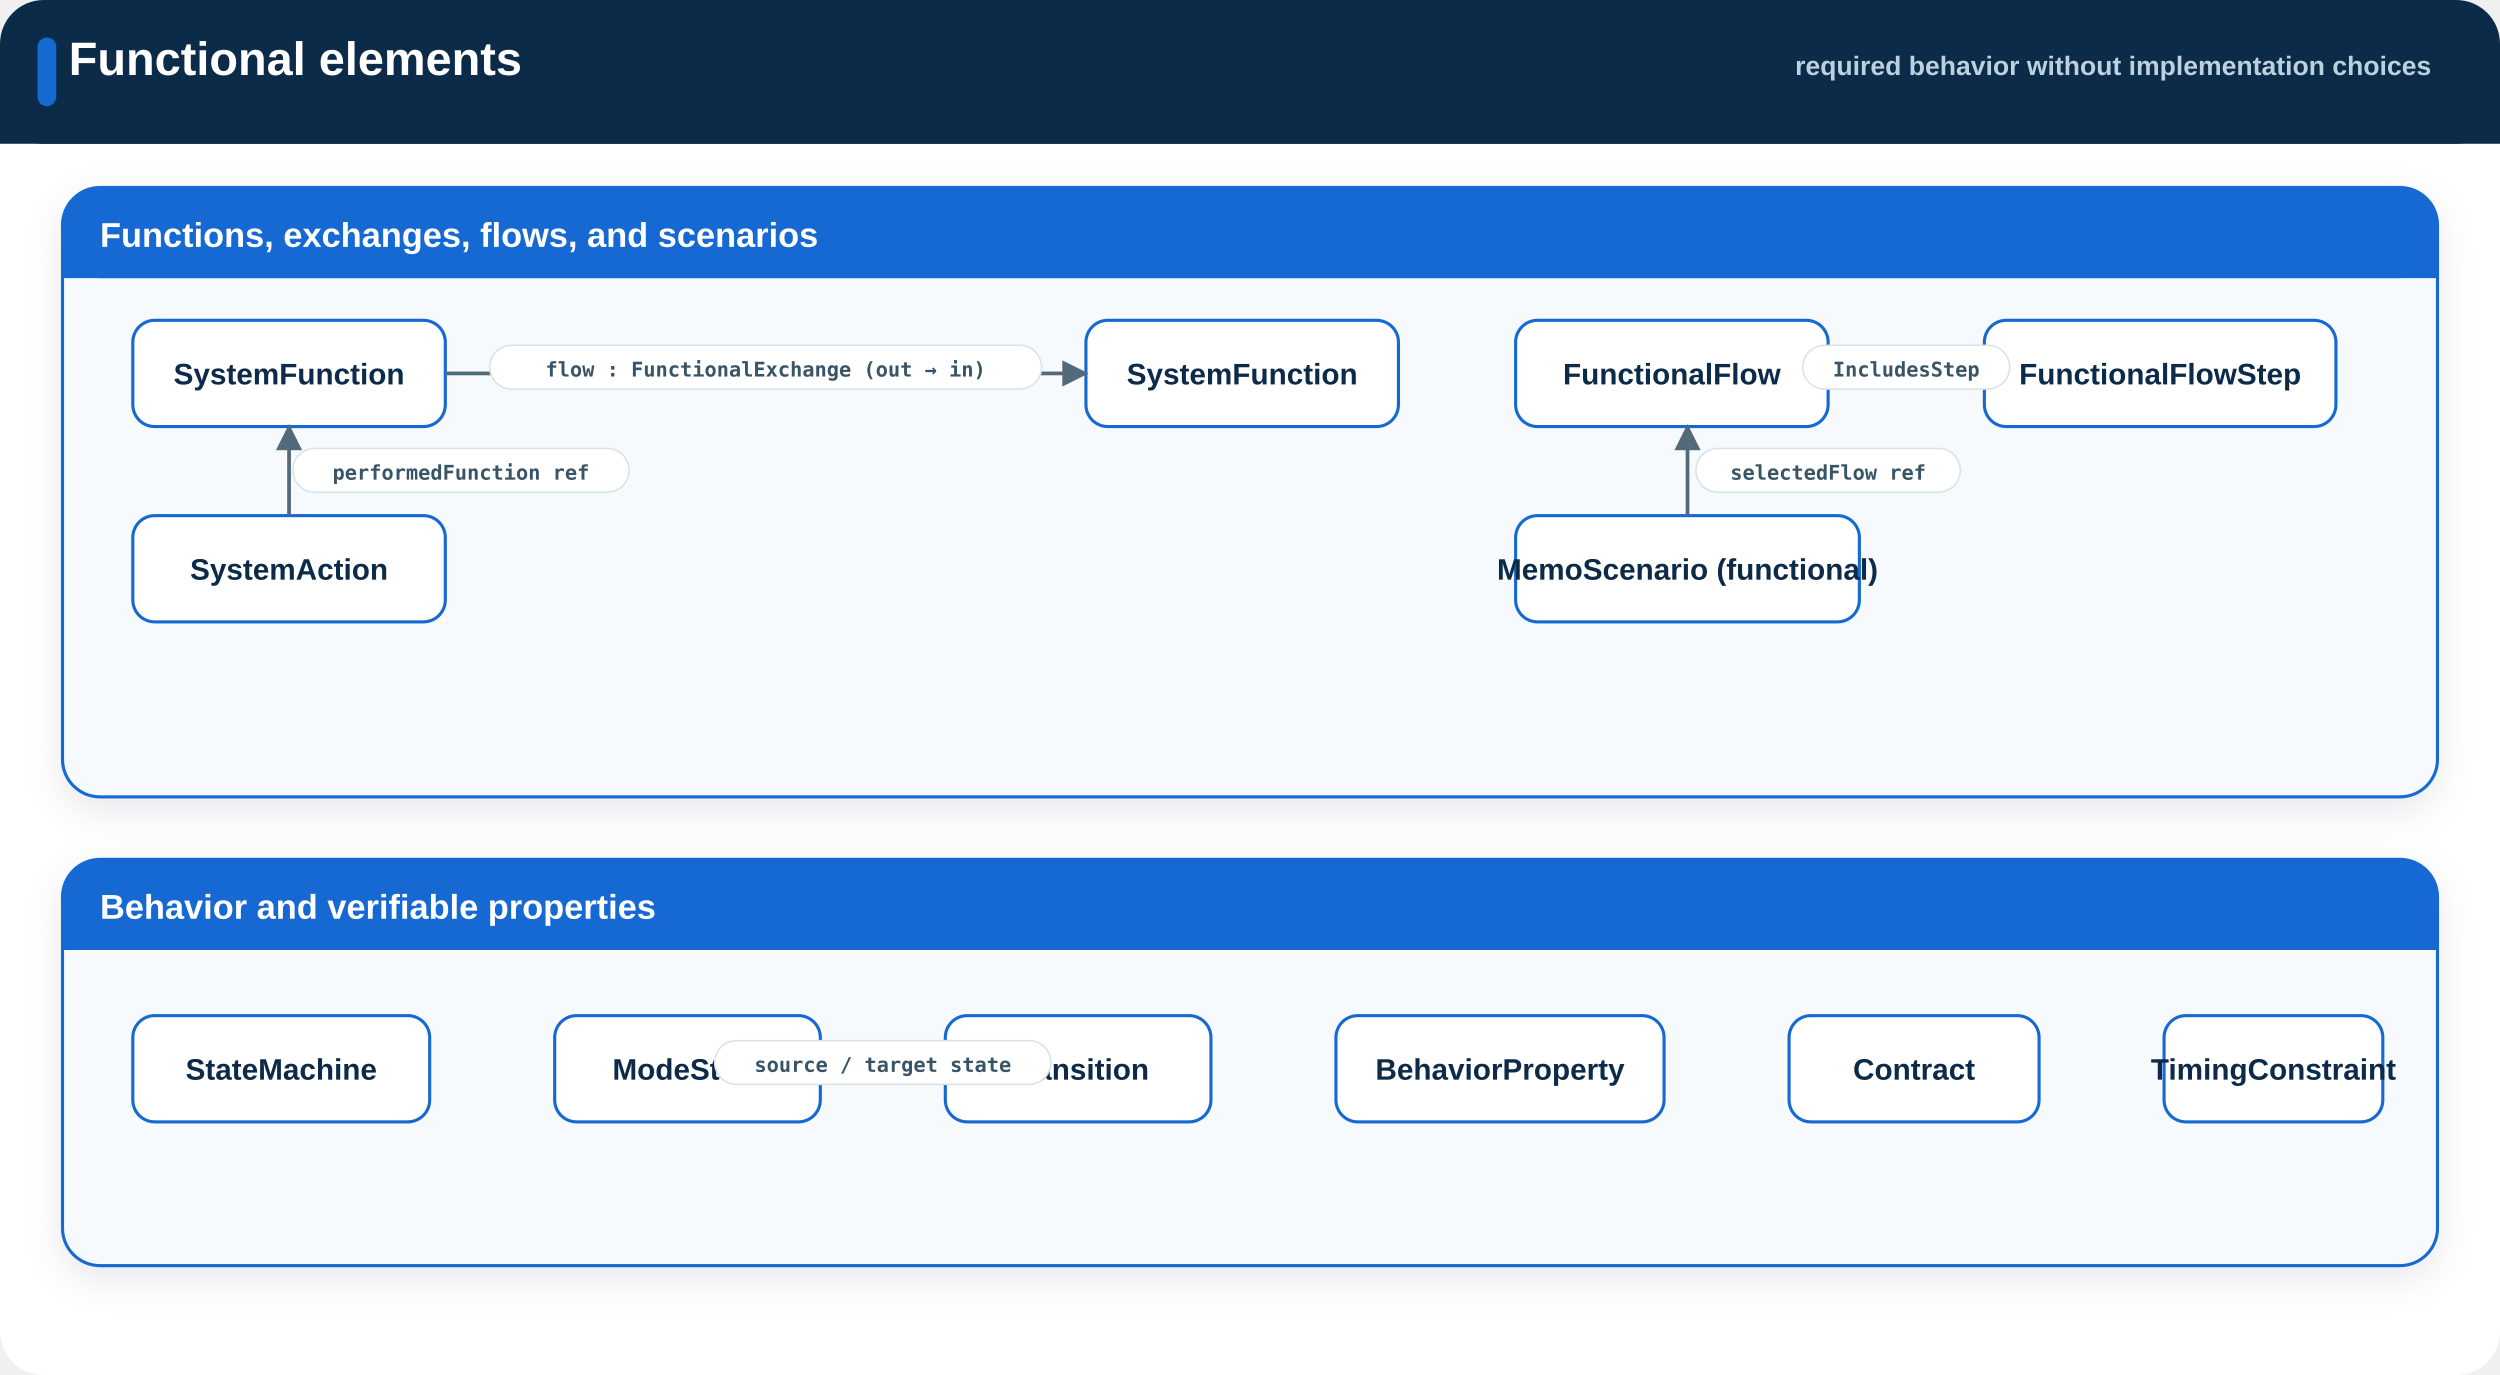
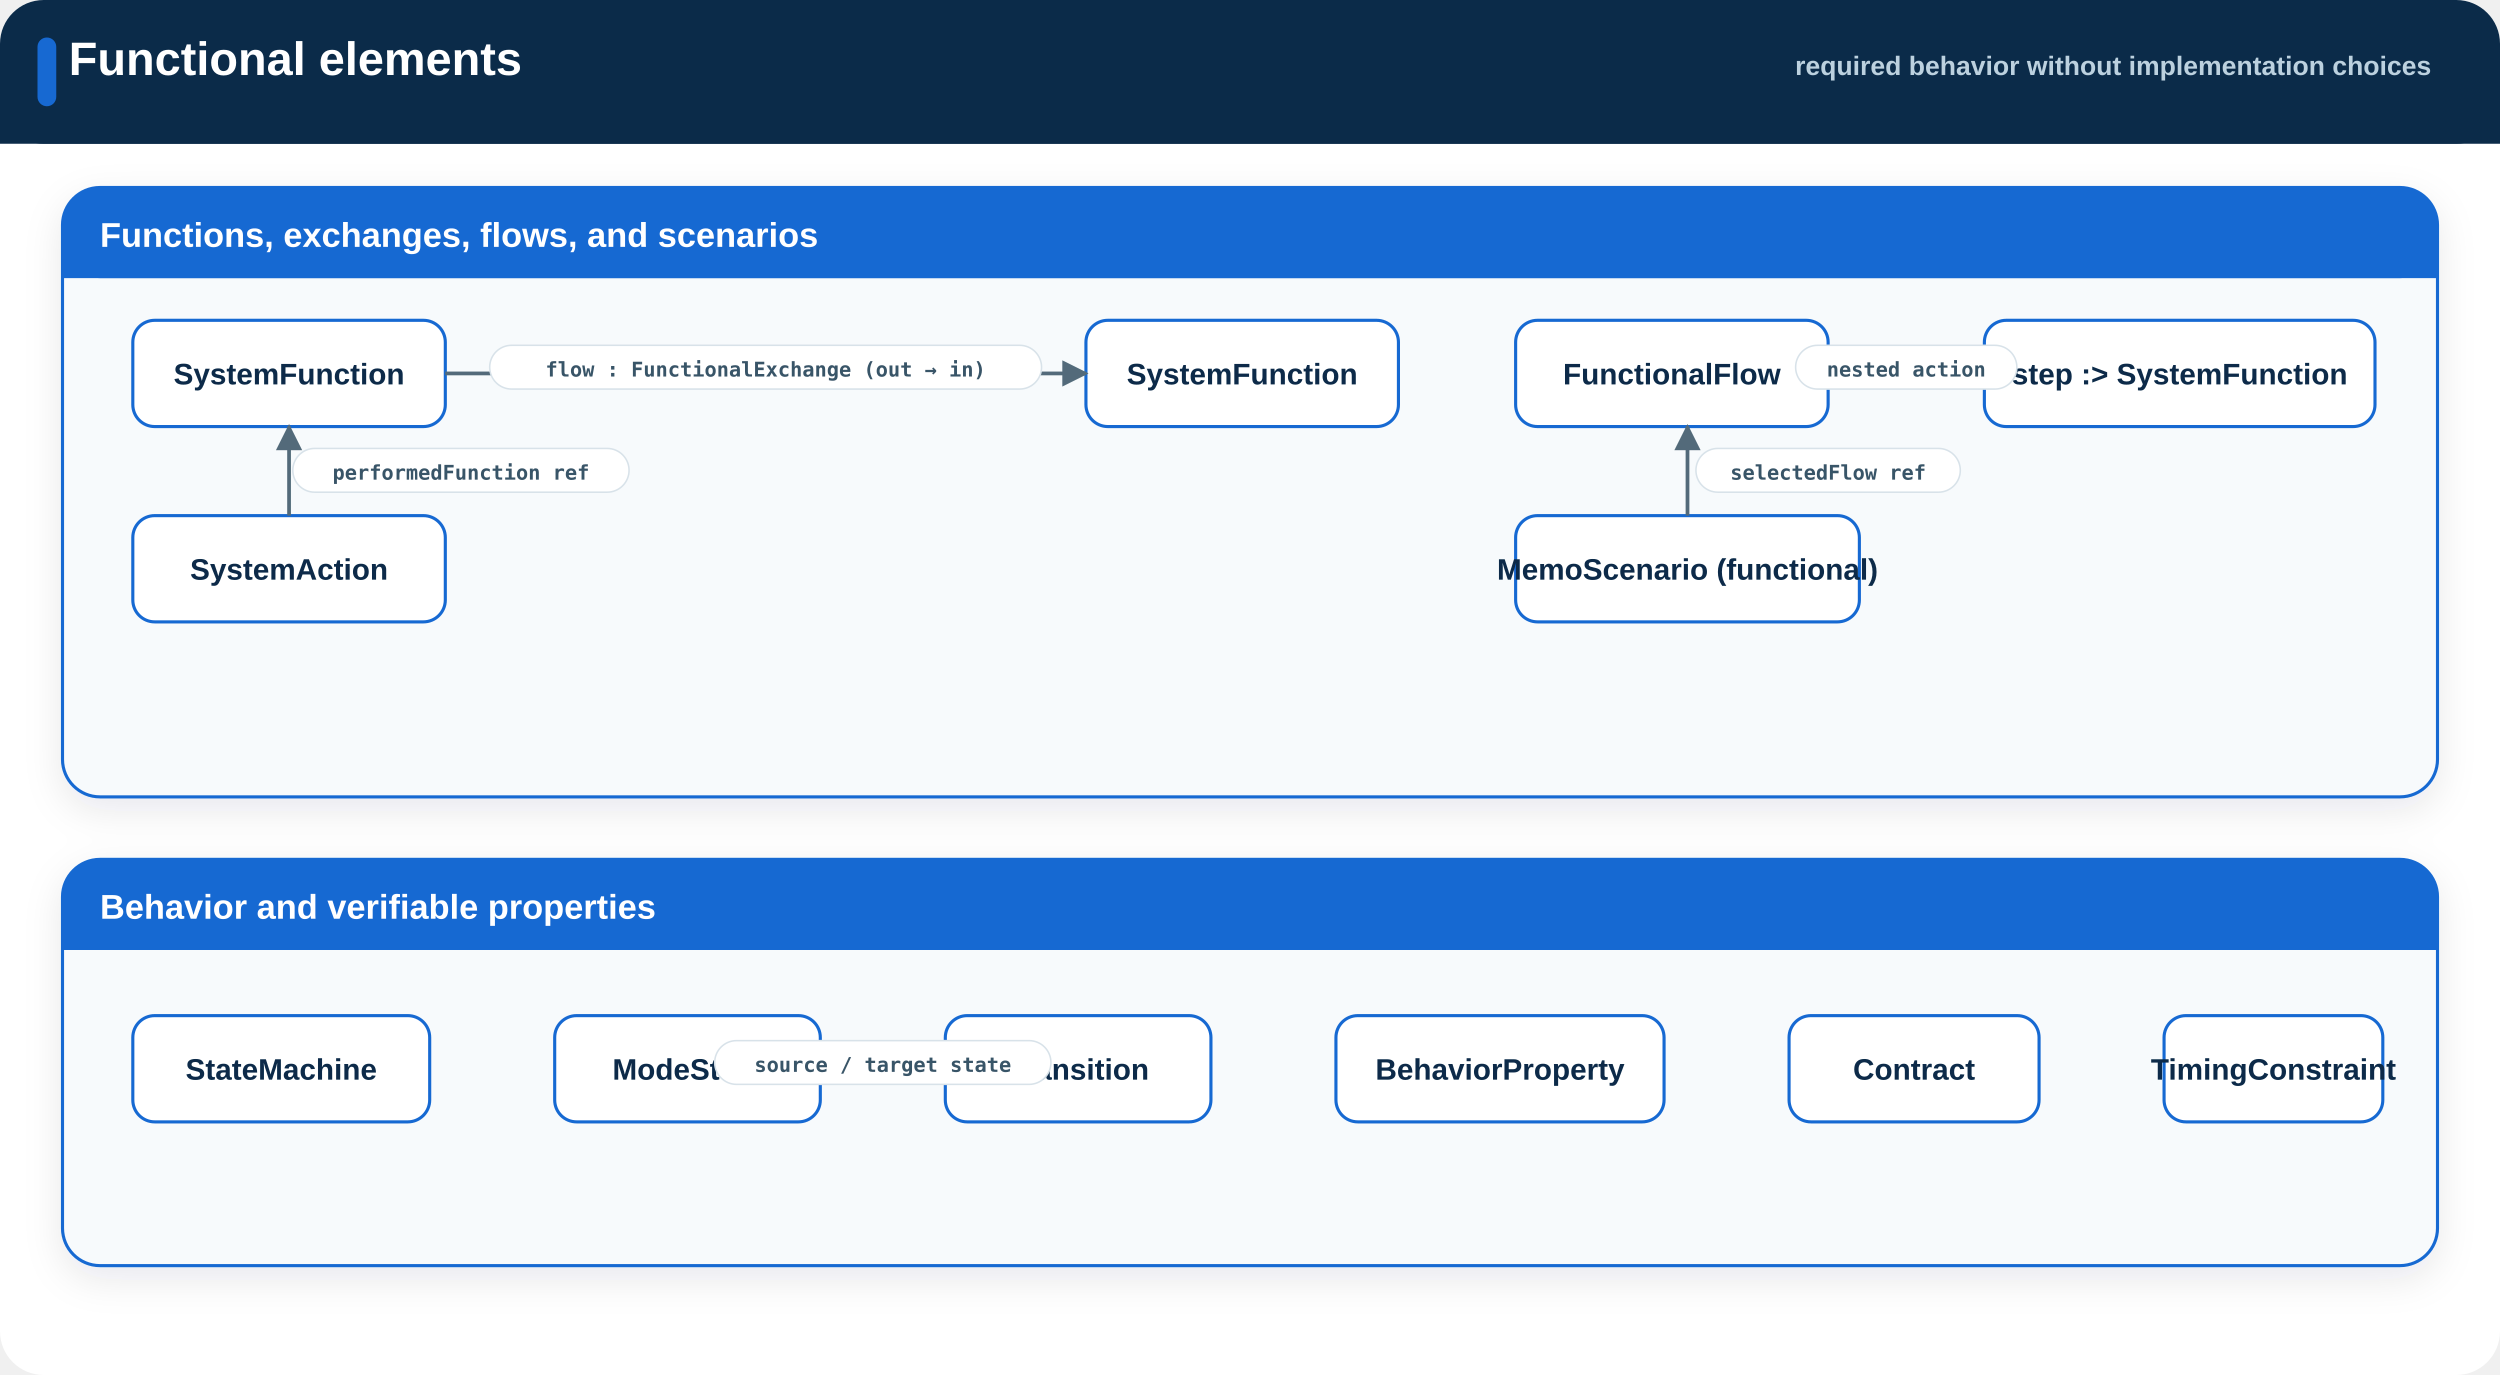
<svg xmlns="http://www.w3.org/2000/svg" width="1600" height="880" viewBox="0 0 1600 880" role="img" aria-labelledby="title desc">
  <defs>
    <marker id="arrow" viewBox="0 0 10 10" refX="9" refY="5" markerWidth="7" markerHeight="7" orient="auto-start-reverse">
      <path d="M 0 0 L 10 5 L 0 10 z" fill="#536b7a" />
    </marker>
    <filter id="shadow" x="-10%" y="-10%" width="120%" height="130%">
      <feDropShadow dx="0" dy="8" stdDeviation="12" flood-color="#0b2b49" flood-opacity=".09" />
    </filter>
  </defs>
  <rect width="1600" height="880" rx="28" fill="#ffffff" />
  <rect x="0" y="0" width="1600" height="92" rx="28" fill="#0b2b49" />
  <rect x="0" y="64" width="1600" height="28" fill="#0b2b49" />
  <text x="44" y="48" text-anchor="start" font-family="Nunito, Arial, sans-serif" font-size="30" font-weight="900" fill="#ffffff">
    <tspan x="44" dy="0">Functional elements</tspan>
  </text>
  <text x="1556" y="48" text-anchor="end" font-family="Nunito, Arial, sans-serif" font-size="17" font-weight="650" fill="#bcd1df">
    <tspan x="1556" dy="0">required behavior without implementation choices</tspan>
  </text>
  <g filter="url(#shadow)">
    <rect x="40" y="120" width="1520" height="390" rx="24" fill="#f7fafc" stroke="#1769d2" stroke-width="2" />
    <rect x="40" y="120" width="1520" height="58" rx="24" fill="#1769d2" />
    <rect x="40" y="154" width="1520" height="24" fill="#1769d2" />
    <text x="64" y="158" text-anchor="start" font-family="Nunito, Arial, sans-serif" font-size="22" font-weight="850" fill="#ffffff">
      <tspan x="64" dy="0">Functions, exchanges, flows, and scenarios</tspan>
    </text>
    <rect x="85" y="205" width="200" height="68" rx="14" fill="#ffffff" stroke="#1769d2" stroke-width="2" />
    <text x="185" y="246" text-anchor="middle" font-family="Nunito, Arial, sans-serif" font-size="19" font-weight="750" fill="#0b2b49">
      <tspan x="185" dy="0">SystemFunction</tspan>
    </text>
    <rect x="695" y="205" width="200" height="68" rx="14" fill="#ffffff" stroke="#1769d2" stroke-width="2" />
    <text x="795" y="246" text-anchor="middle" font-family="Nunito, Arial, sans-serif" font-size="19" font-weight="750" fill="#0b2b49">
      <tspan x="795" dy="0">SystemFunction</tspan>
    </text>
    <path d="M 285 239 L 695 239" fill="none" stroke="#536b7a" stroke-width="2.4" marker-end="url(#arrow)" />
    <rect x="313.4" y="221" width="353.2" height="28" rx="14" fill="#ffffff" stroke="#d8e2e9" />
    <text x="490" y="241" text-anchor="middle" font-family="JetBrains Mono, monospace" font-size="13" font-weight="650" fill="#395467">flow : FunctionalExchange (out → in)</text>
    <rect x="85" y="330" width="200" height="68" rx="14" fill="#ffffff" stroke="#1769d2" stroke-width="2" />
    <text x="185" y="371" text-anchor="middle" font-family="Nunito, Arial, sans-serif" font-size="19" font-weight="750" fill="#0b2b49">
      <tspan x="185" dy="0">SystemAction</tspan>
    </text>
    <path d="M 185 330 L 185 273" fill="none" stroke="#536b7a" stroke-width="2.4" marker-end="url(#arrow)" />
    <rect x="187.4" y="287" width="215.2" height="28" rx="14" fill="#ffffff" stroke="#d8e2e9" />
    <text x="295" y="307" text-anchor="middle" font-family="JetBrains Mono, monospace" font-size="13" font-weight="650" fill="#395467">performedFunction ref</text>
    <rect x="970" y="205" width="200" height="68" rx="14" fill="#ffffff" stroke="#1769d2" stroke-width="2" />
    <text x="1070" y="246" text-anchor="middle" font-family="Nunito, Arial, sans-serif" font-size="19" font-weight="750" fill="#0b2b49">
      <tspan x="1070" dy="0">FunctionalFlow</tspan>
    </text>
-     <rect x="1270" y="205" width="225" height="68" rx="14" fill="#ffffff" stroke="#1769d2" stroke-width="2" />
-     <text x="1382.5" y="246" text-anchor="middle" font-family="Nunito, Arial, sans-serif" font-size="19" font-weight="750" fill="#0b2b49">
-       <tspan x="1382.5" dy="0">FunctionalFlowStep</tspan>
+     <rect x="1270" y="205" width="250" height="68" rx="14" fill="#ffffff" stroke="#1769d2" stroke-width="2" />
+     <text x="1395" y="246" text-anchor="middle" font-family="Nunito, Arial, sans-serif" font-size="19" font-weight="750" fill="#0b2b49">
+       <tspan x="1395" dy="0">step :&gt; SystemFunction</tspan>
    </text>
    <path d="M 1170 239 L 1270 239" fill="none" stroke="#536b7a" stroke-width="2.4" marker-end="url(#arrow)" />
-     <rect x="1153.8" y="221" width="132.4" height="28" rx="14" fill="#ffffff" stroke="#d8e2e9" />
-     <text x="1220" y="241" text-anchor="middle" font-family="JetBrains Mono, monospace" font-size="13" font-weight="650" fill="#395467">IncludesStep</text>
+     <rect x="1149.2" y="221" width="141.6" height="28" rx="14" fill="#ffffff" stroke="#d8e2e9" />
+     <text x="1220" y="241" text-anchor="middle" font-family="JetBrains Mono, monospace" font-size="13" font-weight="650" fill="#395467">nested action</text>
    <rect x="970" y="330" width="220" height="68" rx="14" fill="#ffffff" stroke="#1769d2" stroke-width="2" />
    <text x="1080" y="371" text-anchor="middle" font-family="Nunito, Arial, sans-serif" font-size="19" font-weight="750" fill="#0b2b49">
      <tspan x="1080" dy="0">MemoScenario (functional)</tspan>
    </text>
    <path d="M 1080 330 L 1080 273" fill="none" stroke="#536b7a" stroke-width="2.4" marker-end="url(#arrow)" />
    <rect x="1085.4" y="287" width="169.2" height="28" rx="14" fill="#ffffff" stroke="#d8e2e9" />
    <text x="1170" y="307" text-anchor="middle" font-family="JetBrains Mono, monospace" font-size="13" font-weight="650" fill="#395467">selectedFlow ref</text>
    <rect x="40" y="550" width="1520" height="260" rx="24" fill="#f7fafc" stroke="#1769d2" stroke-width="2" />
    <rect x="40" y="550" width="1520" height="58" rx="24" fill="#1769d2" />
    <rect x="40" y="584" width="1520" height="24" fill="#1769d2" />
    <text x="64" y="588" text-anchor="start" font-family="Nunito, Arial, sans-serif" font-size="22" font-weight="850" fill="#ffffff">
      <tspan x="64" dy="0">Behavior and verifiable properties</tspan>
    </text>
    <rect x="85" y="650" width="190" height="68" rx="14" fill="#ffffff" stroke="#1769d2" stroke-width="2" />
    <text x="180" y="691" text-anchor="middle" font-family="Nunito, Arial, sans-serif" font-size="19" font-weight="750" fill="#0b2b49">
      <tspan x="180" dy="0">StateMachine</tspan>
    </text>
    <rect x="355" y="650" width="170" height="68" rx="14" fill="#ffffff" stroke="#1769d2" stroke-width="2" />
    <text x="440" y="691" text-anchor="middle" font-family="Nunito, Arial, sans-serif" font-size="19" font-weight="750" fill="#0b2b49">
      <tspan x="440" dy="0">ModeState</tspan>
    </text>
    <rect x="605" y="650" width="170" height="68" rx="14" fill="#ffffff" stroke="#1769d2" stroke-width="2" />
    <text x="690" y="691" text-anchor="middle" font-family="Nunito, Arial, sans-serif" font-size="19" font-weight="750" fill="#0b2b49">
      <tspan x="690" dy="0">Transition</tspan>
    </text>
    <rect x="855" y="650" width="210" height="68" rx="14" fill="#ffffff" stroke="#1769d2" stroke-width="2" />
    <text x="960" y="691" text-anchor="middle" font-family="Nunito, Arial, sans-serif" font-size="19" font-weight="750" fill="#0b2b49">
      <tspan x="960" dy="0">BehaviorProperty</tspan>
    </text>
    <rect x="1145" y="650" width="160" height="68" rx="14" fill="#ffffff" stroke="#1769d2" stroke-width="2" />
    <text x="1225" y="691" text-anchor="middle" font-family="Nunito, Arial, sans-serif" font-size="19" font-weight="750" fill="#0b2b49">
      <tspan x="1225" dy="0">Contract</tspan>
    </text>
    <rect x="1385" y="650" width="140" height="68" rx="14" fill="#ffffff" stroke="#1769d2" stroke-width="2" />
    <text x="1455" y="691" text-anchor="middle" font-family="Nunito, Arial, sans-serif" font-size="19" font-weight="750" fill="#0b2b49">
      <tspan x="1455" dy="0">TimingConstraint</tspan>
    </text>
    <path d="M 525 684 L 605 684" fill="none" stroke="#536b7a" stroke-width="2.4" marker-end="url(#arrow)" />
    <rect x="457.4" y="666" width="215.2" height="28" rx="14" fill="#ffffff" stroke="#d8e2e9" />
    <text x="565" y="686" text-anchor="middle" font-family="JetBrains Mono, monospace" font-size="13" font-weight="650" fill="#395467">source / target state</text>
  </g>
  <rect x="24" y="24" width="12" height="44" rx="6" fill="#1769d2" />
</svg>
